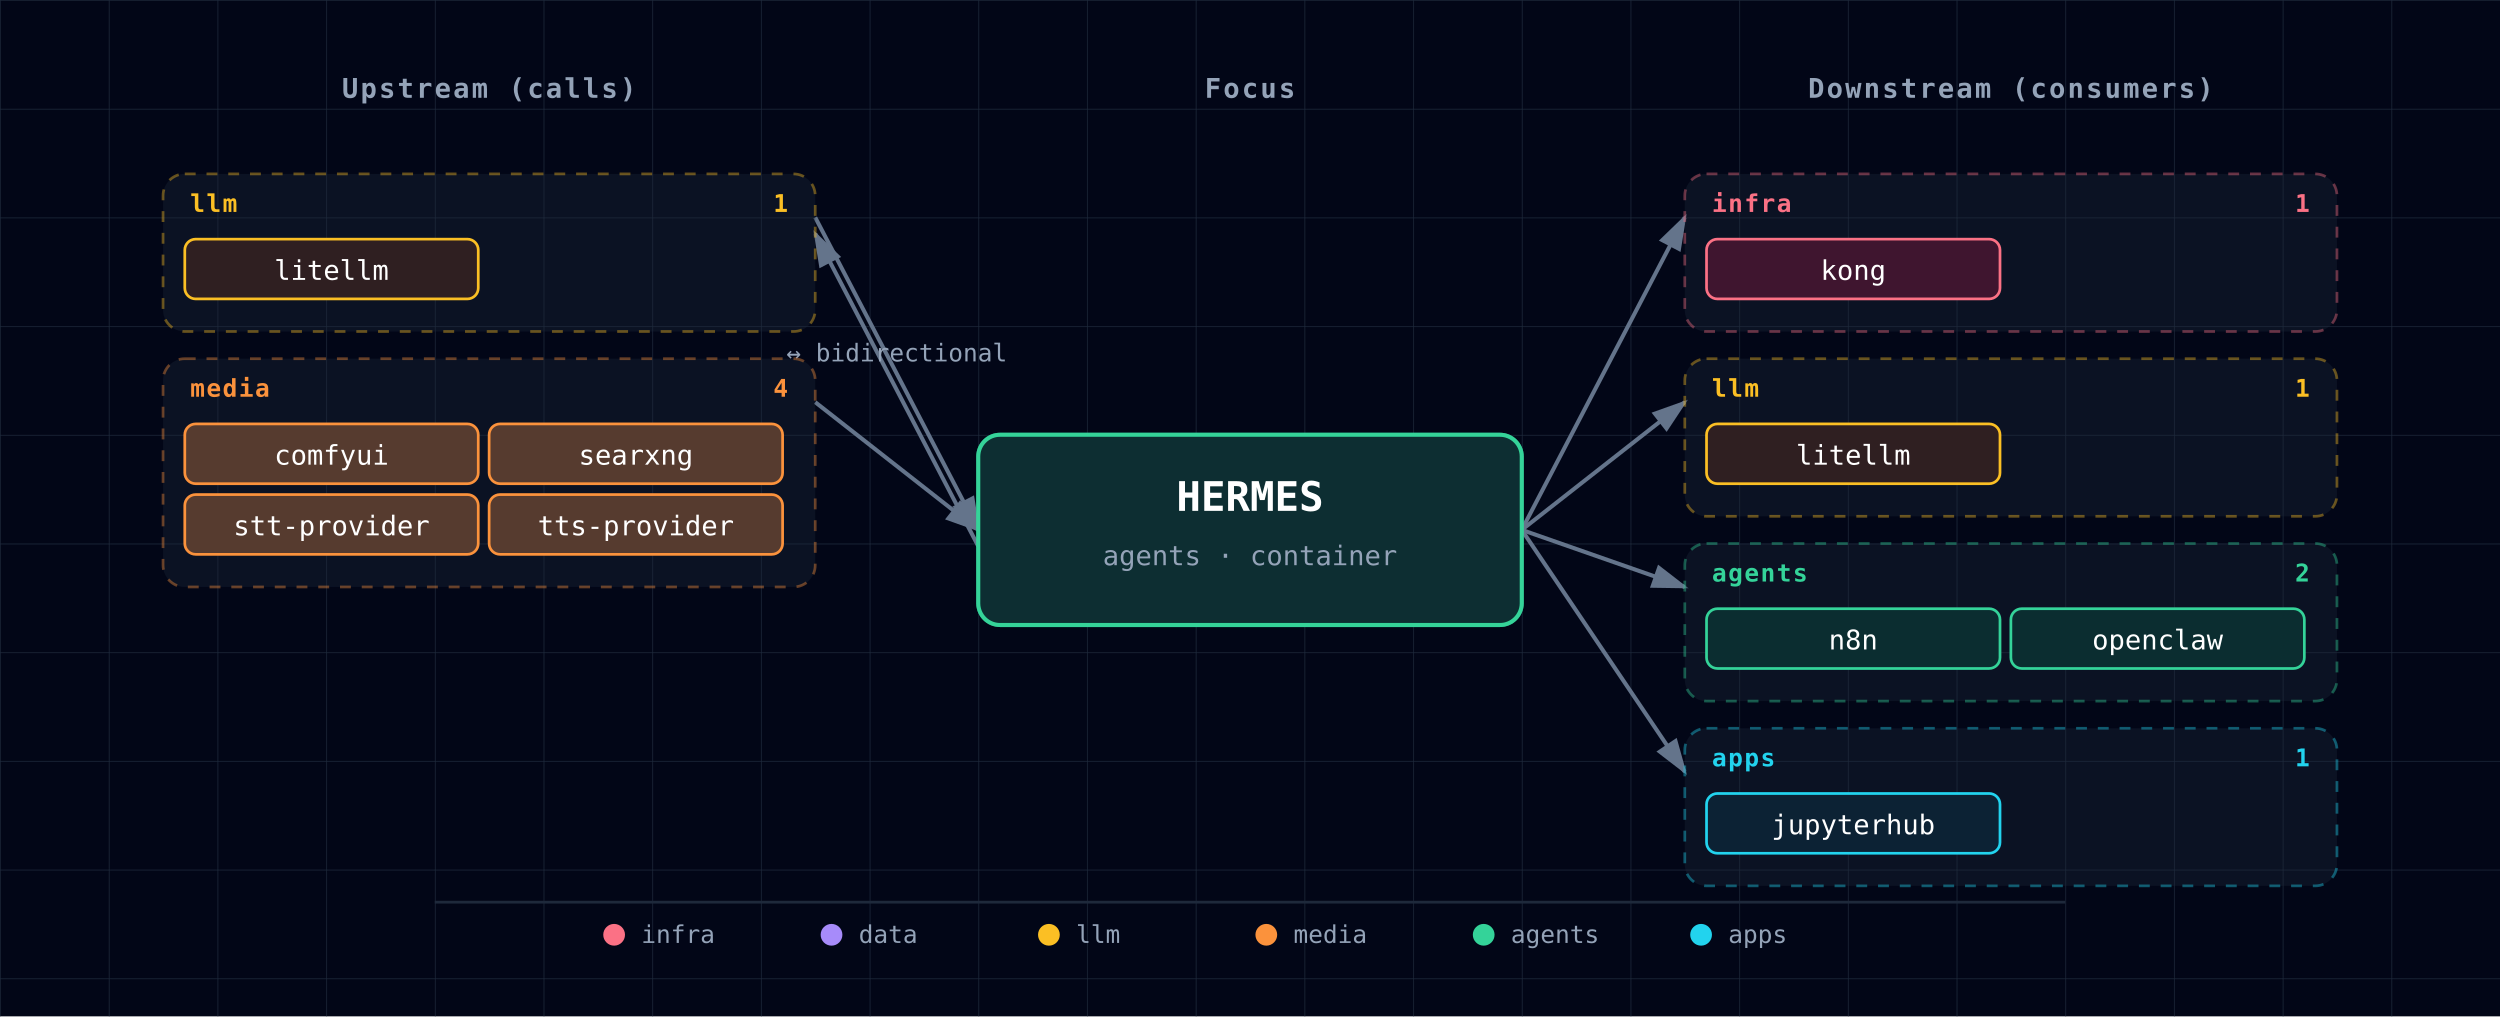
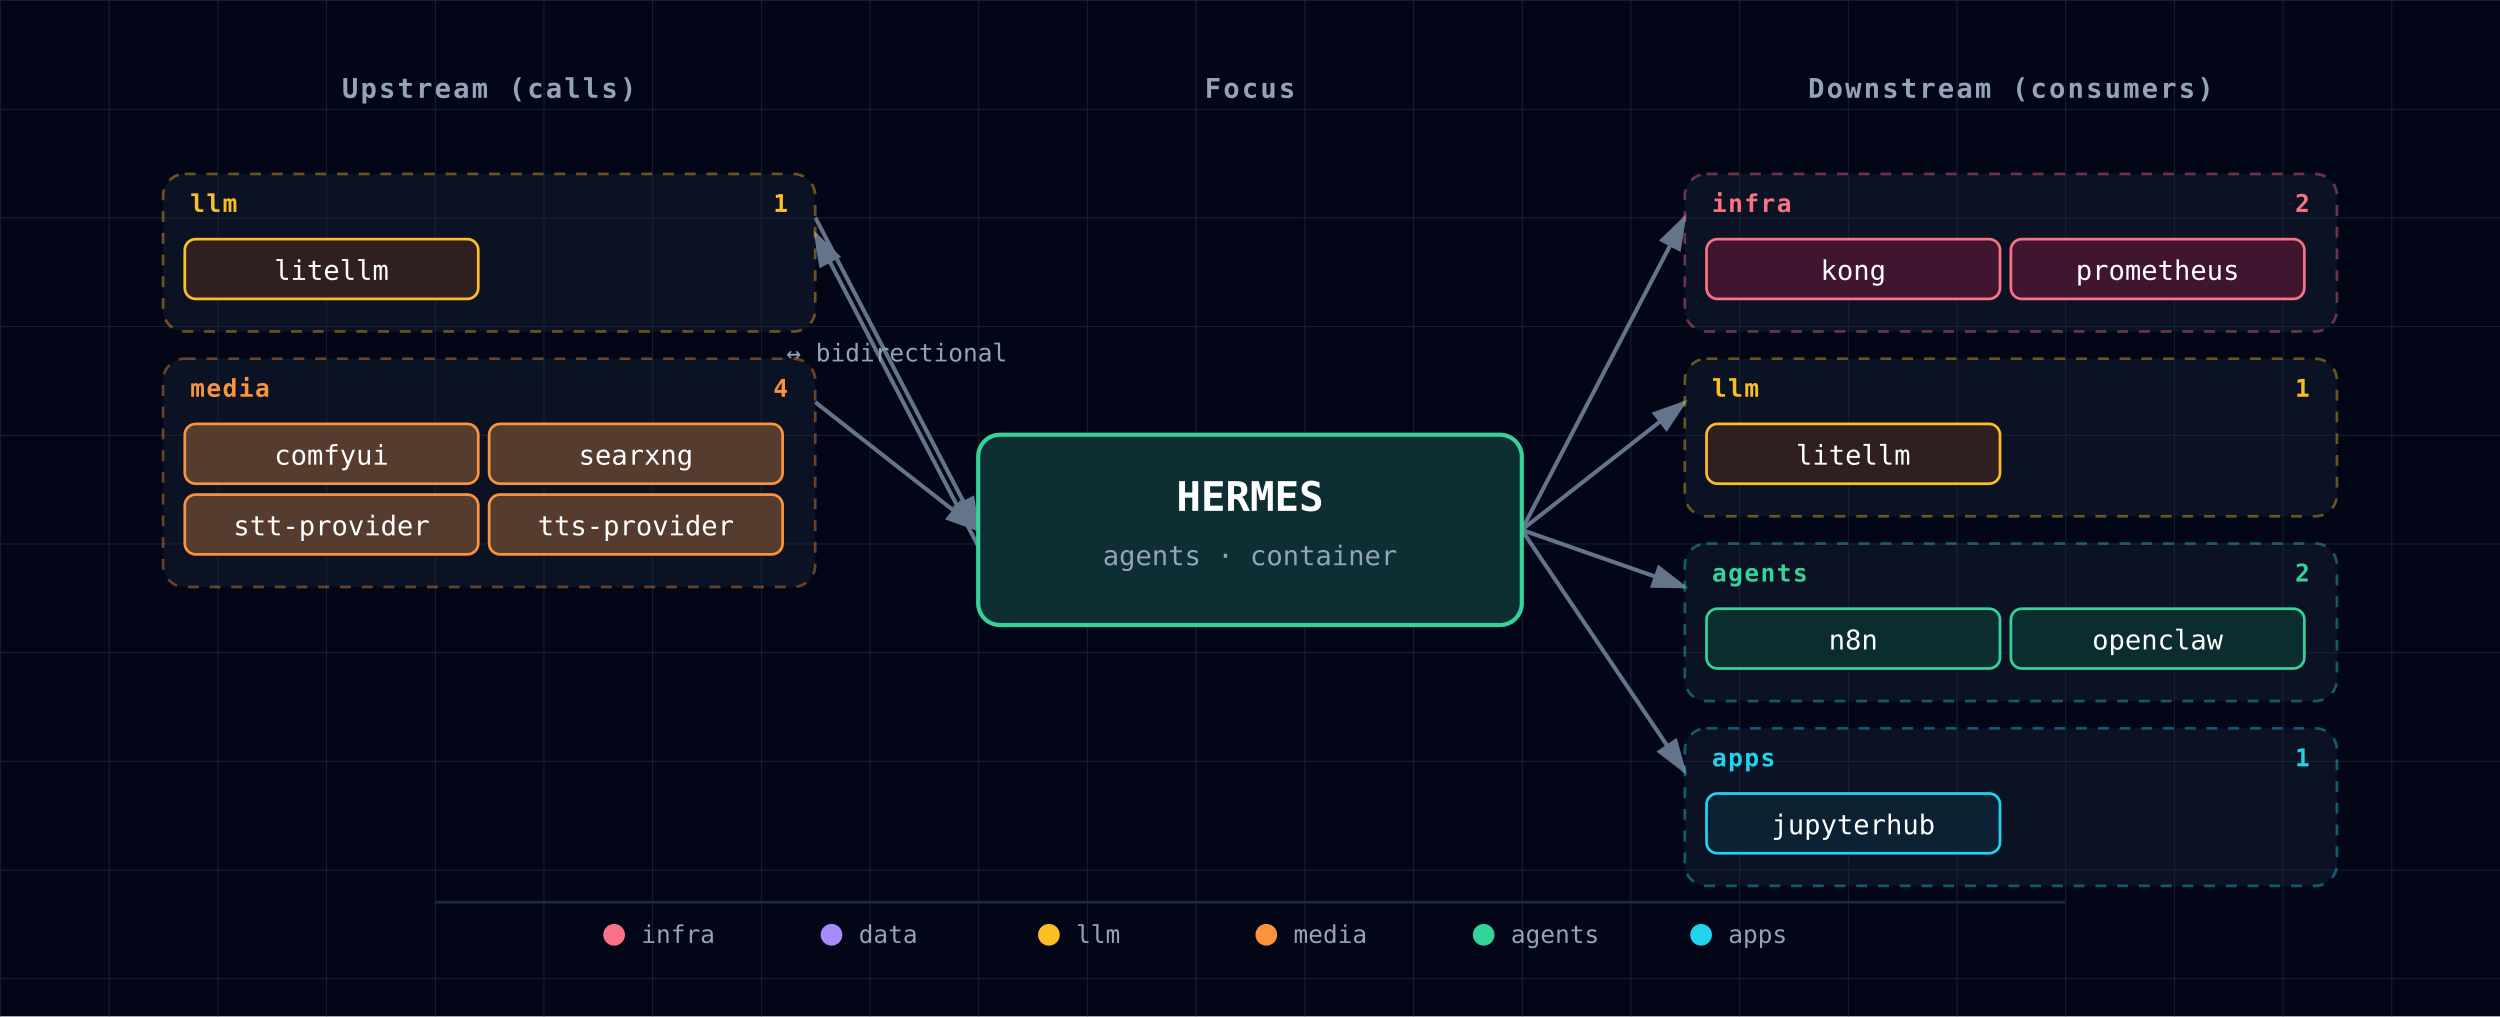
<svg xmlns="http://www.w3.org/2000/svg" viewBox="0 0 920 374" font-family="'JetBrains Mono', 'Fira Code', Menlo, Consolas, monospace">
  <defs>
    <pattern id="grid" width="40" height="40" patternUnits="userSpaceOnUse">
      <path d="M 40 0 L 0 0 0 40" fill="none" stroke="#1e293b" stroke-width="0.5" />
    </pattern>
    <marker id="arrowhead" markerWidth="9" markerHeight="6" refX="8" refY="3" orient="auto">
      <polygon points="0 0, 9 3, 0 6" fill="#64748b" />
    </marker>
    <filter id="focus-glow" x="-50%" y="-50%" width="200%" height="200%">
      <feGaussianBlur in="SourceAlpha" stdDeviation="6" />
      <feFlood flood-color="#34d399" flood-opacity="0.6" />
      <feComposite in2="SourceAlpha" operator="in" />
      <feMerge>
        <feMergeNode />
        <feMergeNode in="SourceGraphic" />
      </feMerge>
    </filter>
  </defs>
  <rect width="920" height="374" fill="#020617" />
  <rect width="920" height="374" fill="url(#grid)" />
  <text x="180" y="36" fill="#94a3b8" font-size="10" font-weight="600" text-anchor="middle" letter-spacing="0.08em">Upstream (calls)</text>
  <text x="460" y="36" fill="#94a3b8" font-size="10" font-weight="600" text-anchor="middle" letter-spacing="0.08em">Focus</text>
  <text x="740" y="36" fill="#94a3b8" font-size="10" font-weight="600" text-anchor="middle" letter-spacing="0.08em">Downstream (consumers)</text>
  <line x1="300" y1="80" x2="360" y2="195" stroke="#64748b" stroke-width="1.5" marker-end="url(#arrowhead)" />
  <line x1="360" y1="201" x2="300" y2="86" stroke="#64748b" stroke-width="1.5" marker-end="url(#arrowhead)" />
  <text x="330" y="133" fill="#94a3b8" font-size="9" text-anchor="middle">↔ bidirectional</text>
  <line x1="300" y1="148" x2="360" y2="195" stroke="#64748b" stroke-width="1.5" marker-end="url(#arrowhead)" />
  <line x1="560" y1="195" x2="620" y2="80" stroke="#64748b" stroke-width="1.5" marker-end="url(#arrowhead)" />
  <line x1="560" y1="195" x2="620" y2="148" stroke="#64748b" stroke-width="1.5" marker-end="url(#arrowhead)" />
  <line x1="560" y1="195" x2="620" y2="216" stroke="#64748b" stroke-width="1.5" marker-end="url(#arrowhead)" />
  <line x1="560" y1="195" x2="620" y2="284" stroke="#64748b" stroke-width="1.5" marker-end="url(#arrowhead)" />
  <g>
    <g class="cluster">
      <rect x="60" y="64" width="240" height="58" rx="8" fill="rgba(30,41,59,0.35)" stroke="#fbbf24" stroke-width="1" stroke-dasharray="4,4" stroke-opacity="0.4" />
      <text x="70" y="78" fill="#fbbf24" font-size="9" font-weight="700" text-anchor="start" style="letter-spacing:0.06em;text-transform:uppercase;">llm</text>
      <text x="290" y="78" fill="#fbbf24" font-size="9" font-weight="600" text-anchor="end">1</text>
    </g>
    <g>
      <rect x="68" y="88" width="108" height="22" rx="4" fill="#0f172a" />
      <rect x="68" y="88" width="108" height="22" rx="4" fill="rgba(120, 53, 15, 0.3)" stroke="#fbbf24" stroke-width="1" />
      <text x="122" y="103" fill="white" font-size="10" text-anchor="middle">litellm</text>
    </g>
    <g class="cluster">
      <rect x="60" y="132" width="240" height="84" rx="8" fill="rgba(30,41,59,0.35)" stroke="#fb923c" stroke-width="1" stroke-dasharray="4,4" stroke-opacity="0.4" />
      <text x="70" y="146" fill="#fb923c" font-size="9" font-weight="700" text-anchor="start" style="letter-spacing:0.06em;text-transform:uppercase;">media</text>
      <text x="290" y="146" fill="#fb923c" font-size="9" font-weight="600" text-anchor="end">4</text>
    </g>
    <g>
      <rect x="68" y="156" width="108" height="22" rx="4" fill="#0f172a" />
      <rect x="68" y="156" width="108" height="22" rx="4" fill="rgba(251, 146, 60, 0.3)" stroke="#fb923c" stroke-width="1" />
      <text x="122" y="171" fill="white" font-size="10" text-anchor="middle">comfyui</text>
    </g>
    <g>
      <rect x="180" y="156" width="108" height="22" rx="4" fill="#0f172a" />
      <rect x="180" y="156" width="108" height="22" rx="4" fill="rgba(251, 146, 60, 0.3)" stroke="#fb923c" stroke-width="1" />
      <text x="234" y="171" fill="white" font-size="10" text-anchor="middle">searxng</text>
    </g>
    <g>
      <rect x="68" y="182" width="108" height="22" rx="4" fill="#0f172a" />
      <rect x="68" y="182" width="108" height="22" rx="4" fill="rgba(251, 146, 60, 0.3)" stroke="#fb923c" stroke-width="1" />
      <text x="122" y="197" fill="white" font-size="10" text-anchor="middle">stt-provider</text>
    </g>
    <g>
      <rect x="180" y="182" width="108" height="22" rx="4" fill="#0f172a" />
      <rect x="180" y="182" width="108" height="22" rx="4" fill="rgba(251, 146, 60, 0.3)" stroke="#fb923c" stroke-width="1" />
      <text x="234" y="197" fill="white" font-size="10" text-anchor="middle">tts-provider</text>
    </g>
  </g>
  <g>
    <g class="cluster">
      <rect x="620" y="64" width="240" height="58" rx="8" fill="rgba(30,41,59,0.35)" stroke="#fb7185" stroke-width="1" stroke-dasharray="4,4" stroke-opacity="0.4" />
      <text x="630" y="78" fill="#fb7185" font-size="9" font-weight="700" text-anchor="start" style="letter-spacing:0.06em;text-transform:uppercase;">infra</text>
-       <text x="850" y="78" fill="#fb7185" font-size="9" font-weight="600" text-anchor="end">1</text>
+       <text x="850" y="78" fill="#fb7185" font-size="9" font-weight="600" text-anchor="end">2</text>
    </g>
    <g>
      <rect x="628" y="88" width="108" height="22" rx="4" fill="#0f172a" />
      <rect x="628" y="88" width="108" height="22" rx="4" fill="rgba(136, 19, 55, 0.4)" stroke="#fb7185" stroke-width="1" />
      <text x="682" y="103" fill="white" font-size="10" text-anchor="middle">kong</text>
+     </g>
+     <g>
+       <rect x="740" y="88" width="108" height="22" rx="4" fill="#0f172a" />
+       <rect x="740" y="88" width="108" height="22" rx="4" fill="rgba(136, 19, 55, 0.4)" stroke="#fb7185" stroke-width="1" />
+       <text x="794" y="103" fill="white" font-size="10" text-anchor="middle">prometheus</text>
    </g>
    <g class="cluster">
      <rect x="620" y="132" width="240" height="58" rx="8" fill="rgba(30,41,59,0.35)" stroke="#fbbf24" stroke-width="1" stroke-dasharray="4,4" stroke-opacity="0.4" />
      <text x="630" y="146" fill="#fbbf24" font-size="9" font-weight="700" text-anchor="start" style="letter-spacing:0.06em;text-transform:uppercase;">llm</text>
      <text x="850" y="146" fill="#fbbf24" font-size="9" font-weight="600" text-anchor="end">1</text>
    </g>
    <g>
      <rect x="628" y="156" width="108" height="22" rx="4" fill="#0f172a" />
      <rect x="628" y="156" width="108" height="22" rx="4" fill="rgba(120, 53, 15, 0.3)" stroke="#fbbf24" stroke-width="1" />
      <text x="682" y="171" fill="white" font-size="10" text-anchor="middle">litellm</text>
    </g>
    <g class="cluster">
      <rect x="620" y="200" width="240" height="58" rx="8" fill="rgba(30,41,59,0.35)" stroke="#34d399" stroke-width="1" stroke-dasharray="4,4" stroke-opacity="0.4" />
      <text x="630" y="214" fill="#34d399" font-size="9" font-weight="700" text-anchor="start" style="letter-spacing:0.06em;text-transform:uppercase;">agents</text>
      <text x="850" y="214" fill="#34d399" font-size="9" font-weight="600" text-anchor="end">2</text>
    </g>
    <g>
      <rect x="628" y="224" width="108" height="22" rx="4" fill="#0f172a" />
      <rect x="628" y="224" width="108" height="22" rx="4" fill="rgba(6, 78, 59, 0.4)" stroke="#34d399" stroke-width="1" />
      <text x="682" y="239" fill="white" font-size="10" text-anchor="middle">n8n</text>
    </g>
    <g>
      <rect x="740" y="224" width="108" height="22" rx="4" fill="#0f172a" />
      <rect x="740" y="224" width="108" height="22" rx="4" fill="rgba(6, 78, 59, 0.4)" stroke="#34d399" stroke-width="1" />
      <text x="794" y="239" fill="white" font-size="10" text-anchor="middle">openclaw</text>
    </g>
    <g class="cluster">
      <rect x="620" y="268" width="240" height="58" rx="8" fill="rgba(30,41,59,0.35)" stroke="#22d3ee" stroke-width="1" stroke-dasharray="4,4" stroke-opacity="0.4" />
      <text x="630" y="282" fill="#22d3ee" font-size="9" font-weight="700" text-anchor="start" style="letter-spacing:0.06em;text-transform:uppercase;">apps</text>
      <text x="850" y="282" fill="#22d3ee" font-size="9" font-weight="600" text-anchor="end">1</text>
    </g>
    <g>
      <rect x="628" y="292" width="108" height="22" rx="4" fill="#0f172a" />
      <rect x="628" y="292" width="108" height="22" rx="4" fill="rgba(8, 51, 68, 0.4)" stroke="#22d3ee" stroke-width="1" />
      <text x="682" y="307" fill="white" font-size="10" text-anchor="middle">jupyterhub</text>
    </g>
  </g>
  <g class="focus" filter="url(#focus-glow)">
    <rect x="360" y="160" width="200" height="70" rx="8" fill="#0f172a" />
    <rect x="360" y="160" width="200" height="70" rx="8" fill="rgba(6, 78, 59, 0.4)" stroke="#34d399" stroke-width="1.5" />
    <text x="460" y="188" fill="white" font-size="15" font-weight="700" text-anchor="middle">HERMES</text>
    <text x="460" y="208" fill="#94a3b8" font-size="10" text-anchor="middle">agents · container</text>
  </g>
  <g class="legend">
    <line x1="160" y1="332" x2="760" y2="332" stroke="#1e293b" stroke-width="1" />
    <circle cx="226" cy="344" r="4" fill="#fb7185" />
    <text x="236" y="347" fill="#94a3b8" font-size="9" font-weight="400" text-anchor="start">infra</text>
    <circle cx="306" cy="344" r="4" fill="#a78bfa" />
    <text x="316" y="347" fill="#94a3b8" font-size="9" font-weight="400" text-anchor="start">data</text>
    <circle cx="386" cy="344" r="4" fill="#fbbf24" />
    <text x="396" y="347" fill="#94a3b8" font-size="9" font-weight="400" text-anchor="start">llm</text>
    <circle cx="466" cy="344" r="4" fill="#fb923c" />
    <text x="476" y="347" fill="#94a3b8" font-size="9" font-weight="400" text-anchor="start">media</text>
    <circle cx="546" cy="344" r="4" fill="#34d399" />
    <text x="556" y="347" fill="#94a3b8" font-size="9" font-weight="400" text-anchor="start">agents</text>
    <circle cx="626" cy="344" r="4" fill="#22d3ee" />
    <text x="636" y="347" fill="#94a3b8" font-size="9" font-weight="400" text-anchor="start">apps</text>
  </g>
</svg>
